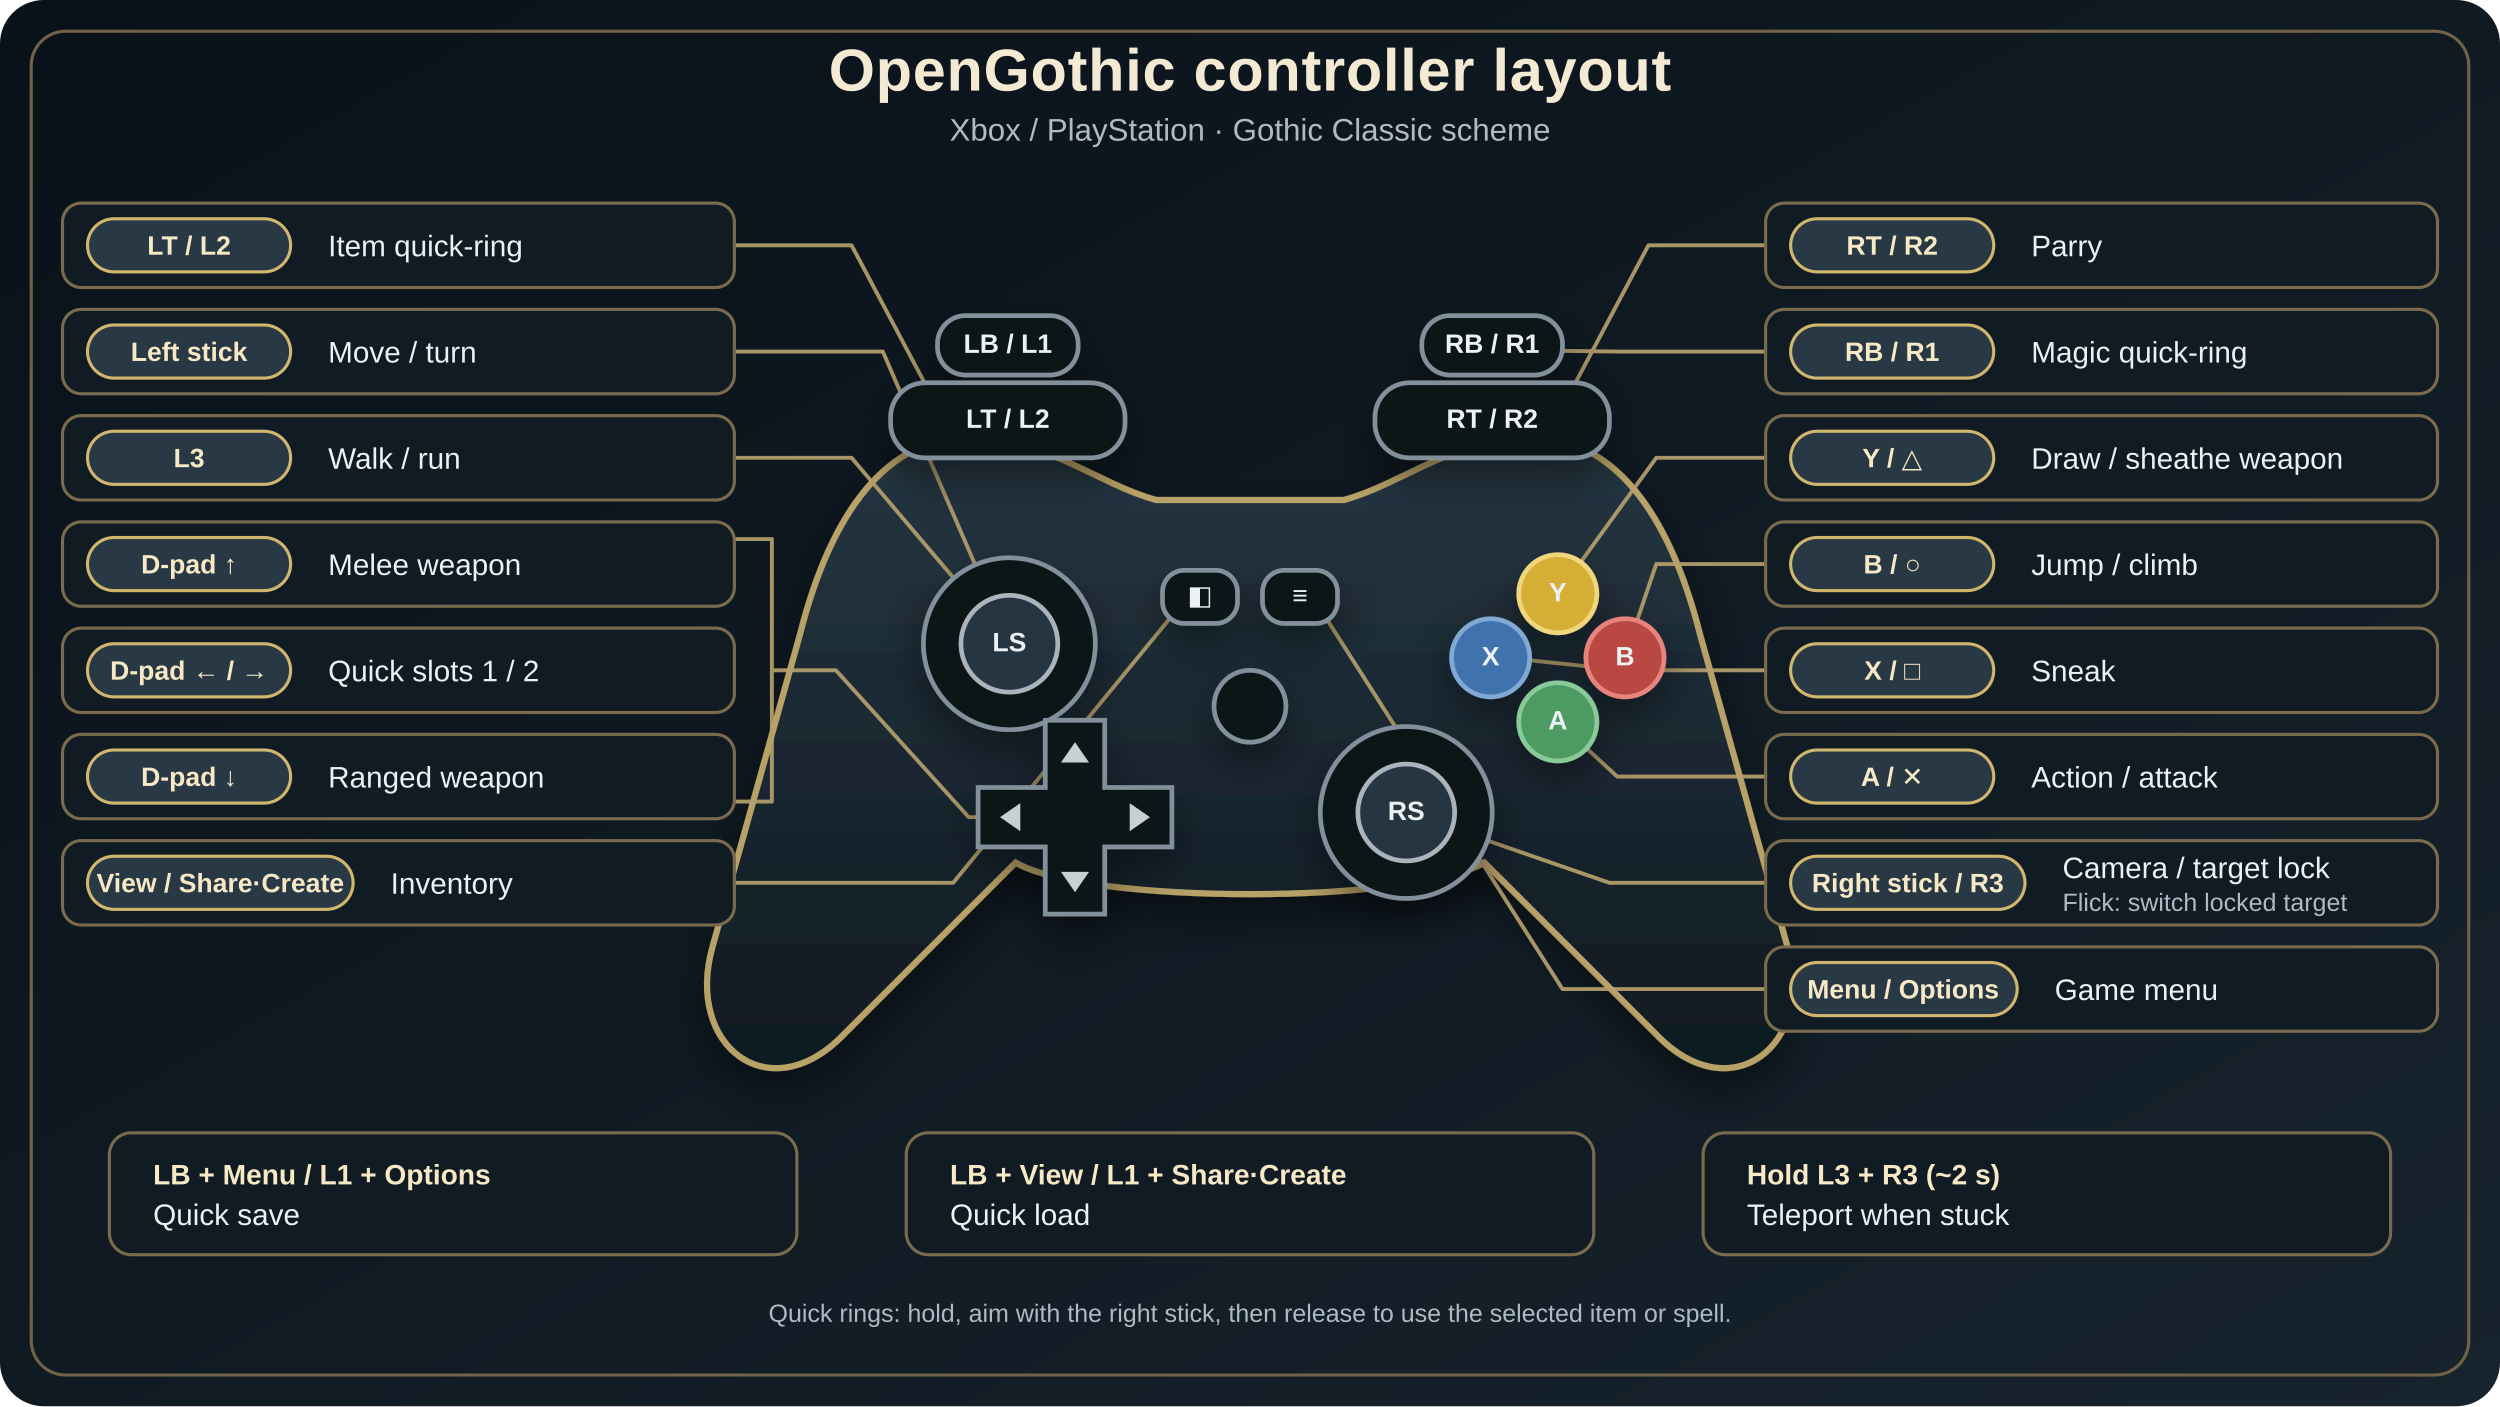
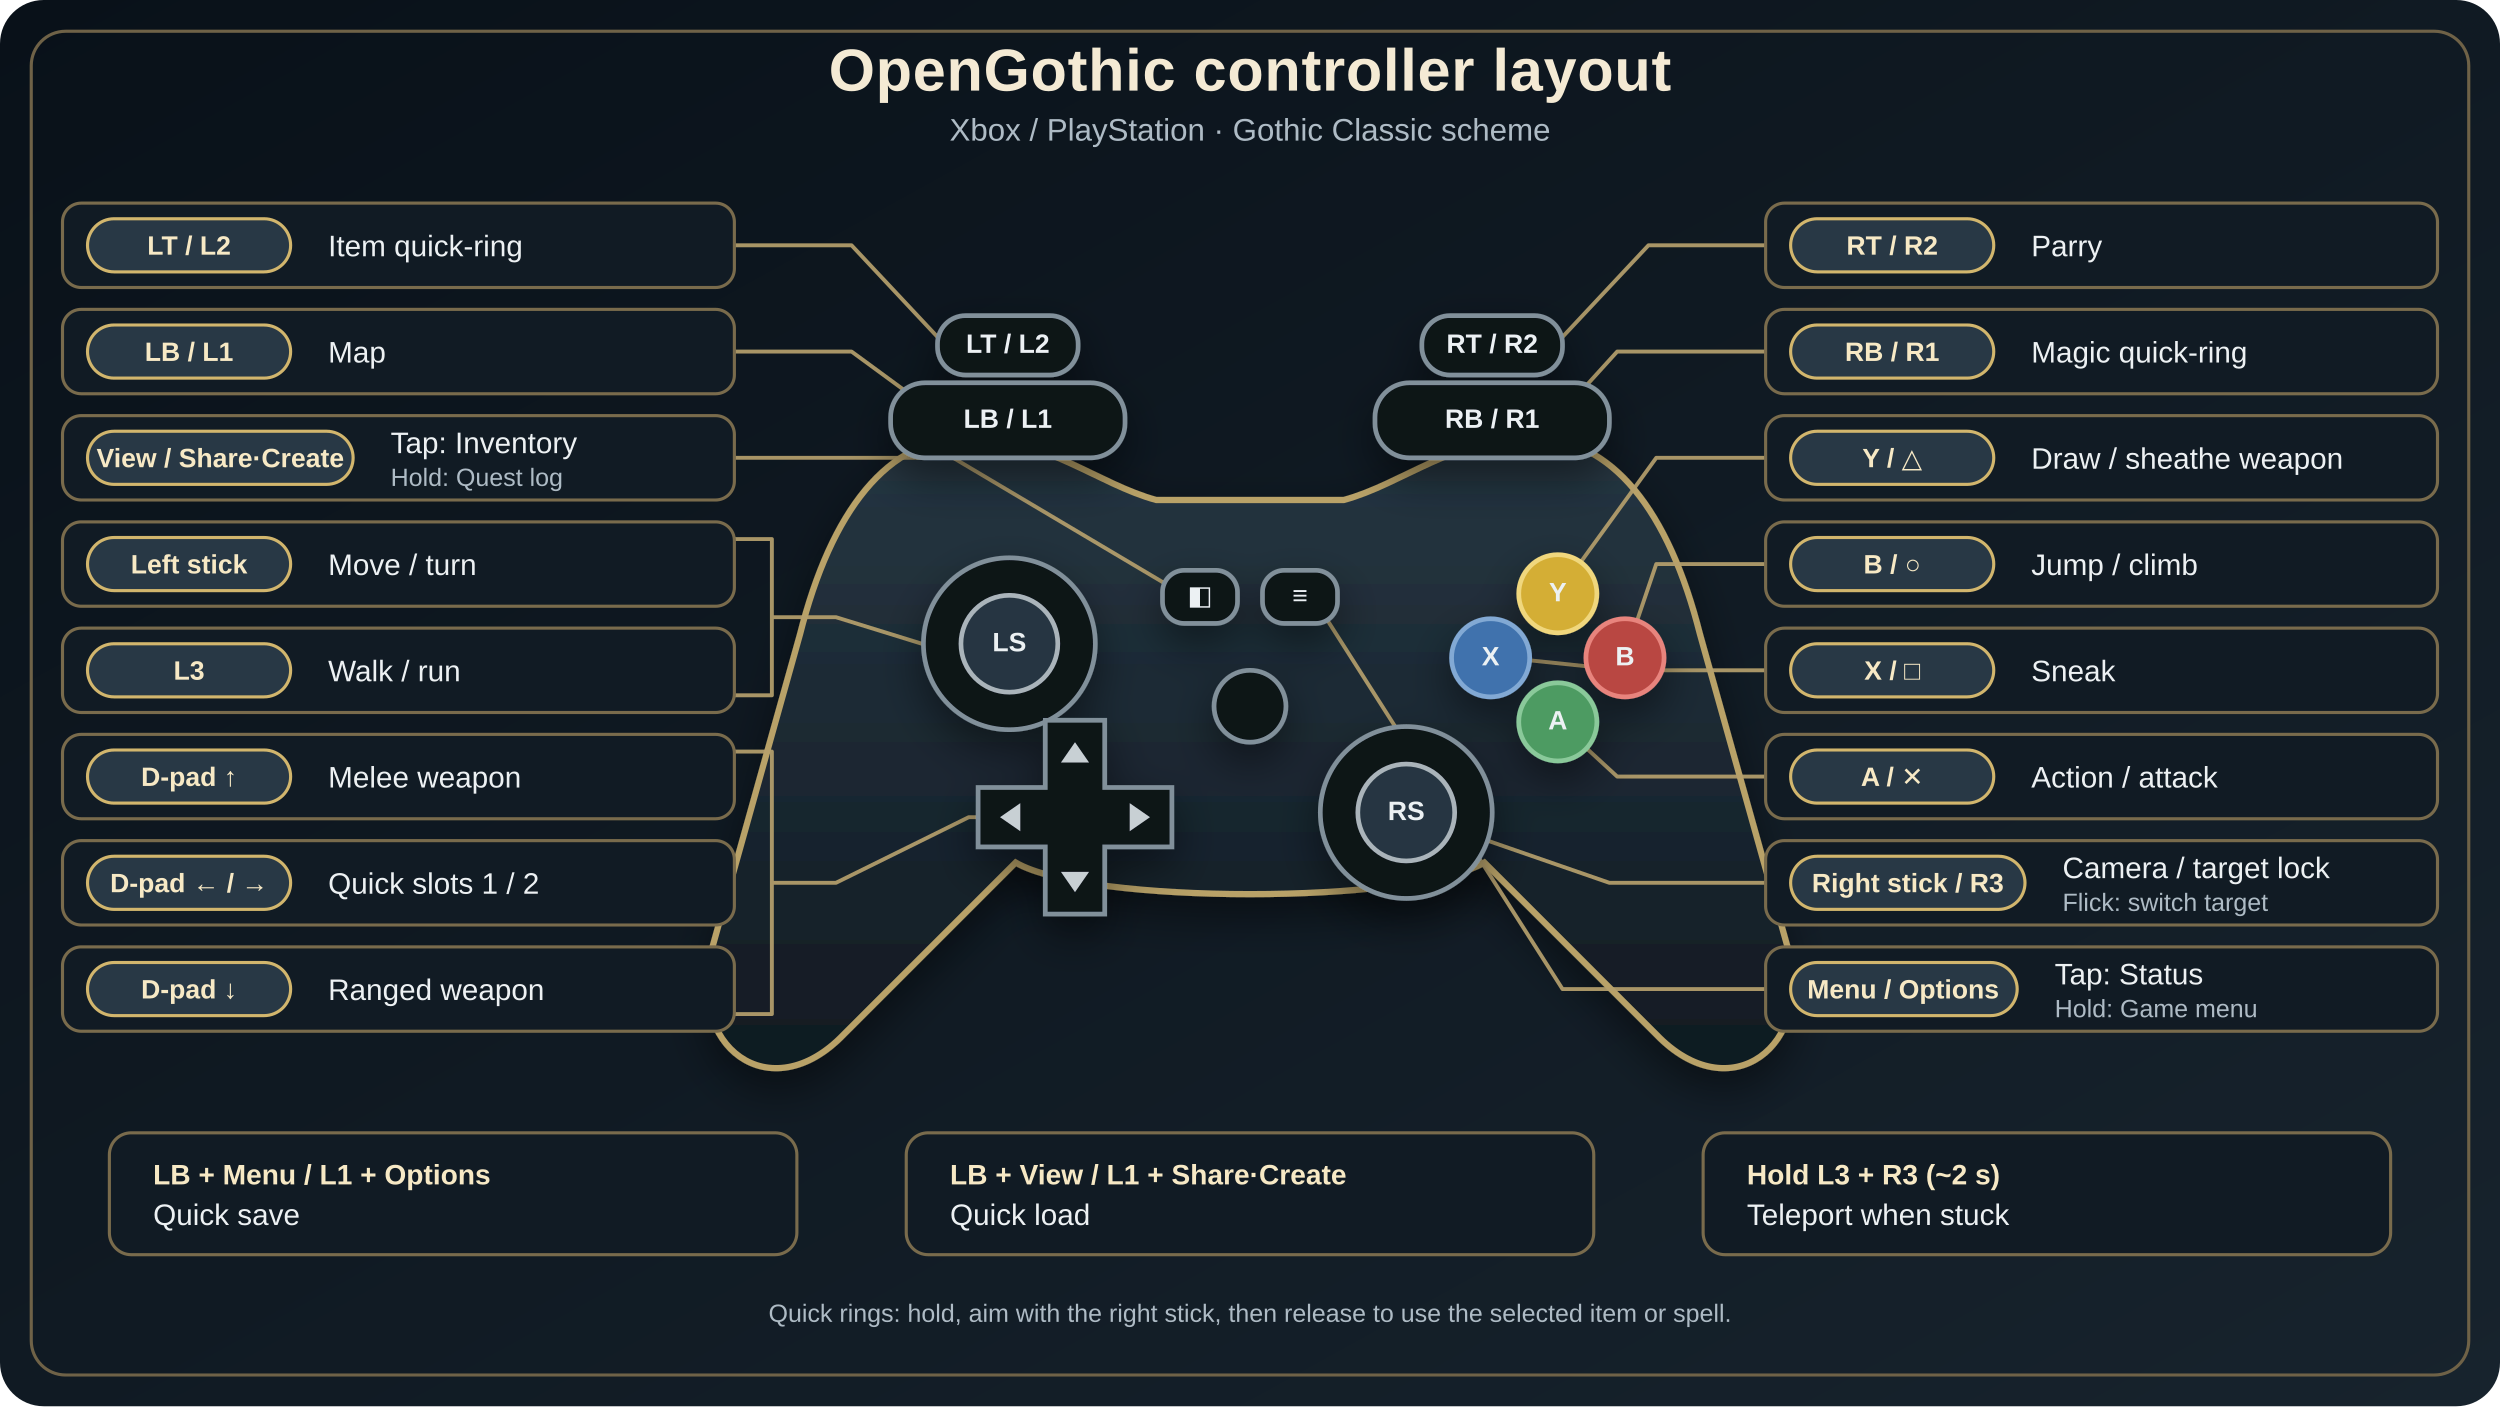
<svg xmlns="http://www.w3.org/2000/svg" viewBox="0 0 1600 900" role="img" aria-labelledby="title desc">
  <defs>
    <linearGradient id="bg" x1="0" y1="0" x2="1" y2="1">
      <stop offset="0" stop-color="#091119" />
      <stop offset="1" stop-color="#17232d" />
    </linearGradient>
    <linearGradient id="pad" x1="0" y1="0" x2="0" y2="1">
      <stop offset="0" stop-color="#263642" />
      <stop offset="1" stop-color="#101a22" />
    </linearGradient>
    <filter id="shadow" x="-20%" y="-20%" width="140%" height="160%">
      <feDropShadow dx="0" dy="12" stdDeviation="14" flood-color="#000" flood-opacity=".45" />
    </filter>
    <style>
      .title{font:600 38px 'Segoe UI',Arial,sans-serif;fill:#f4ead4;letter-spacing:.5px}
      .subtitle{font:400 20px 'Segoe UI',Arial,sans-serif;fill:#aebbc5}
      .card{fill:#111b24;stroke:#796b4c;stroke-width:2}
      .badge{fill:#283845;stroke:#d2b66d;stroke-width:2}
      .key{font:600 17px 'Segoe UI Symbol','Segoe UI',Arial,sans-serif;fill:#f7e9c5;text-anchor:middle}
      .action{font:500 19px 'Segoe UI',Arial,sans-serif;fill:#edf1f3}
      .small{font:400 16px 'Segoe UI',Arial,sans-serif;fill:#aebbc5}
      .wire{fill:none;stroke:#b5a06c;stroke-width:2.5;stroke-linecap:round;stroke-linejoin:round;opacity:.92}
      .dot{fill:#d2b66d}
      .pad{fill:url(#pad);stroke:#b9a268;stroke-width:4}
      .control{fill:#0b1218;stroke:#81909a;stroke-width:3}
      .controlText{font:600 17px 'Segoe UI Symbol','Segoe UI',Arial,sans-serif;fill:#ecf1f3;text-anchor:middle;dominant-baseline:middle}
      .footerKey{font:600 18px 'Segoe UI',Arial,sans-serif;fill:#f7e9c5}
      .footerAction{font:500 19px 'Segoe UI',Arial,sans-serif;fill:#edf1f3}
    </style>
  </defs>
  <rect width="1600" height="900" rx="28" fill="url(#bg)" />
  <rect x="20" y="20" width="1560" height="860" rx="22" fill="none" stroke="#6f6247" stroke-width="2" />
  <text x="800" y="58" class="title" text-anchor="middle">OpenGothic controller layout</text>
  <text x="800" y="90" class="subtitle" text-anchor="middle">Xbox / PlayStation · Gothic Classic scheme</text>
  <g filter="url(#shadow)">
    <path class="pad" d="M620 280 C568 280 532 327 512 406 L456 606       C438 670 493 711 540 662 L650 552 C696 579 904 579 950 552       L1060 662 C1107 711 1162 670 1144 606 L1088 406       C1068 327 1032 280 980 280 C931 280 897 310 860 320 H740       C703 310 669 280 620 280 Z" />
  </g>
  <g class="wire">
-     <path d="M470 157 H545 L605 270" />
-     <path d="M470 225 H565 L646 412" />
-     <path d="M470 293 H545 L646 412" />
-     <path d="M470 345 H494 V513 H470 M494 429 H535 L620 523 H688" />
-     <path d="M470 565 H610 L760 382" />
-     <path d="M1130 157 H1055 L995 270" />
-     <path d="M1130 225 H1035 L955 224" />
+     <path d="M470 157 H545 L605 221" />
+     <path d="M470 225 H545 L605 269" />
+     <path d="M470 293 H610 L760 382" />
+     <path d="M470 345 H494 V445 H470 M494 395 H535 L590 412 H646" />
+     <path d="M470 481 H494 V649 H470 M494 565 H535 L620 523 H688" />
+     <path d="M1130 157 H1055 L995 221" />
+     <path d="M1130 225 H1035 L995 269" />
    <path d="M1130 293 H1060 L997 380" />
    <path d="M1130 361 H1060 L1040 420" />
    <path d="M1130 429 H1040 L954 420" />
    <path d="M1130 497 H1035 L997 462" />
    <path d="M1130 565 H1030 L900 520" />
    <path d="M1130 633 H1000 L840 382" />
  </g>
  <g filter="url(#shadow)">
    <rect x="570" y="245" width="150" height="48" rx="22" class="control" />
    <rect x="880" y="245" width="150" height="48" rx="22" class="control" />
    <rect x="600" y="202" width="90" height="38" rx="18" class="control" />
    <rect x="910" y="202" width="90" height="38" rx="18" class="control" />
-     <text x="645" y="269" class="controlText">LT / L2</text>
-     <text x="955" y="269" class="controlText">RT / R2</text>
-     <text x="645" y="221" class="controlText">LB / L1</text>
-     <text x="955" y="221" class="controlText">RB / R1</text>
+     <text x="645" y="269" class="controlText">LB / L1</text>
+     <text x="955" y="269" class="controlText">RB / R1</text>
+     <text x="645" y="221" class="controlText">LT / L2</text>
+     <text x="955" y="221" class="controlText">RT / R2</text>
    <circle cx="646" cy="412" r="55" class="control" />
    <circle cx="646" cy="412" r="31" fill="#263642" stroke="#aab4ba" stroke-width="3" />
    <text x="646" y="412" class="controlText">LS</text>
    <circle cx="900" cy="520" r="55" class="control" />
    <circle cx="900" cy="520" r="31" fill="#263642" stroke="#aab4ba" stroke-width="3" />
    <text x="900" y="520" class="controlText">RS</text>
    <g transform="translate(688 523)">
      <path d="M-19-62 H19 V-19 H62 V19 H19 V62 H-19 V19 H-62 V-19 H-19Z" class="control" />
      <path d="M0-48 L-9-35 H9Z M48 0 L35-9 V9Z M0 48 L-9 35 H9Z M-48 0 L-35-9 V9Z" fill="#c8d0d4" />
    </g>
    <g>
      <circle cx="997" cy="380" r="25" fill="#d4ae36" stroke="#f0d77d" stroke-width="3" />
      <circle cx="1040" cy="421" r="25" fill="#b94742" stroke="#e8847d" stroke-width="3" />
      <circle cx="954" cy="421" r="25" fill="#3f72ad" stroke="#82a9d4" stroke-width="3" />
      <circle cx="997" cy="462" r="25" fill="#4e9b62" stroke="#8ac99a" stroke-width="3" />
      <text x="997" y="380" class="controlText">Y</text>
      <text x="1040" y="421" class="controlText">B</text>
      <text x="954" y="421" class="controlText">X</text>
      <text x="997" y="462" class="controlText">A</text>
    </g>
    <rect x="744" y="365" width="48" height="34" rx="14" class="control" />
    <rect x="808" y="365" width="48" height="34" rx="14" class="control" />
    <text x="768" y="382" class="controlText">◧</text>
    <text x="832" y="382" class="controlText">≡</text>
    <circle cx="800" cy="452" r="23" class="control" />
  </g>
  <g>
    <rect x="40" y="130" width="430" height="54" rx="12" class="card" />
    <rect x="56" y="140" width="130" height="34" rx="17" class="badge" />
    <text x="121" y="163" class="key">LT / L2</text>
    <text x="210" y="164" class="action">Item quick-ring</text>
    <rect x="40" y="198" width="430" height="54" rx="12" class="card" />
    <rect x="56" y="208" width="130" height="34" rx="17" class="badge" />
-     <text x="121" y="231" class="key">Left stick</text>
-     <text x="210" y="232" class="action">Move / turn</text>
+     <text x="121" y="231" class="key">LB / L1</text>
+     <text x="210" y="232" class="action">Map</text>
    <rect x="40" y="266" width="430" height="54" rx="12" class="card" />
-     <rect x="56" y="276" width="130" height="34" rx="17" class="badge" />
-     <text x="121" y="299" class="key">L3</text>
-     <text x="210" y="300" class="action">Walk / run</text>
+     <rect x="56" y="276" width="170" height="34" rx="17" class="badge" />
+     <text x="141" y="299" class="key">View / Share·Create</text>
+     <text x="250" y="290" class="action">Tap: Inventory</text>
+     <text x="250" y="311" class="small">Hold: Quest log</text>
    <rect x="40" y="334" width="430" height="54" rx="12" class="card" />
    <rect x="56" y="344" width="130" height="34" rx="17" class="badge" />
-     <text x="121" y="367" class="key">D-pad ↑</text>
-     <text x="210" y="368" class="action">Melee weapon</text>
+     <text x="121" y="367" class="key">Left stick</text>
+     <text x="210" y="368" class="action">Move / turn</text>
    <rect x="40" y="402" width="430" height="54" rx="12" class="card" />
    <rect x="56" y="412" width="130" height="34" rx="17" class="badge" />
-     <text x="121" y="435" class="key">D-pad ← / →</text>
-     <text x="210" y="436" class="action">Quick slots 1 / 2</text>
+     <text x="121" y="435" class="key">L3</text>
+     <text x="210" y="436" class="action">Walk / run</text>
    <rect x="40" y="470" width="430" height="54" rx="12" class="card" />
    <rect x="56" y="480" width="130" height="34" rx="17" class="badge" />
-     <text x="121" y="503" class="key">D-pad ↓</text>
-     <text x="210" y="504" class="action">Ranged weapon</text>
+     <text x="121" y="503" class="key">D-pad ↑</text>
+     <text x="210" y="504" class="action">Melee weapon</text>
    <rect x="40" y="538" width="430" height="54" rx="12" class="card" />
-     <rect x="56" y="548" width="170" height="34" rx="17" class="badge" />
-     <text x="141" y="571" class="key">View / Share·Create</text>
-     <text x="250" y="572" class="action">Inventory</text>
+     <rect x="56" y="548" width="130" height="34" rx="17" class="badge" />
+     <text x="121" y="571" class="key">D-pad ← / →</text>
+     <text x="210" y="572" class="action">Quick slots 1 / 2</text>
+     <rect x="40" y="606" width="430" height="54" rx="12" class="card" />
+     <rect x="56" y="616" width="130" height="34" rx="17" class="badge" />
+     <text x="121" y="639" class="key">D-pad ↓</text>
+     <text x="210" y="640" class="action">Ranged weapon</text>
  </g>
  <g>
    <rect x="1130" y="130" width="430" height="54" rx="12" class="card" />
    <rect x="1146" y="140" width="130" height="34" rx="17" class="badge" />
    <text x="1211" y="163" class="key">RT / R2</text>
    <text x="1300" y="164" class="action">Parry</text>
    <rect x="1130" y="198" width="430" height="54" rx="12" class="card" />
    <rect x="1146" y="208" width="130" height="34" rx="17" class="badge" />
    <text x="1211" y="231" class="key">RB / R1</text>
    <text x="1300" y="232" class="action">Magic quick-ring</text>
    <rect x="1130" y="266" width="430" height="54" rx="12" class="card" />
    <rect x="1146" y="276" width="130" height="34" rx="17" class="badge" />
    <text x="1211" y="299" class="key">Y / △</text>
    <text x="1300" y="300" class="action">Draw / sheathe weapon</text>
    <rect x="1130" y="334" width="430" height="54" rx="12" class="card" />
    <rect x="1146" y="344" width="130" height="34" rx="17" class="badge" />
    <text x="1211" y="367" class="key">B / ○</text>
    <text x="1300" y="368" class="action">Jump / climb</text>
    <rect x="1130" y="402" width="430" height="54" rx="12" class="card" />
    <rect x="1146" y="412" width="130" height="34" rx="17" class="badge" />
    <text x="1211" y="435" class="key">X / □</text>
    <text x="1300" y="436" class="action">Sneak</text>
    <rect x="1130" y="470" width="430" height="54" rx="12" class="card" />
    <rect x="1146" y="480" width="130" height="34" rx="17" class="badge" />
    <text x="1211" y="503" class="key">A / ✕</text>
    <text x="1300" y="504" class="action">Action / attack</text>
    <rect x="1130" y="538" width="430" height="54" rx="12" class="card" />
    <rect x="1146" y="548" width="150" height="34" rx="17" class="badge" />
    <text x="1221" y="571" class="key">Right stick / R3</text>
    <text x="1320" y="562" class="action">Camera / target lock</text>
-     <text x="1320" y="583" class="small">Flick: switch locked target</text>
+     <text x="1320" y="583" class="small">Flick: switch target</text>
    <rect x="1130" y="606" width="430" height="54" rx="12" class="card" />
    <rect x="1146" y="616" width="145" height="34" rx="17" class="badge" />
    <text x="1218" y="639" class="key">Menu / Options</text>
-     <text x="1315" y="640" class="action">Game menu</text>
+     <text x="1315" y="630" class="action">Tap: Status</text>
+     <text x="1315" y="651" class="small">Hold: Game menu</text>
  </g>
  <g>
    <rect x="70" y="725" width="440" height="78" rx="14" class="card" />
    <text x="98" y="758" class="footerKey">LB + Menu / L1 + Options</text>
    <text x="98" y="784" class="footerAction">Quick save</text>
    <rect x="580" y="725" width="440" height="78" rx="14" class="card" />
    <text x="608" y="758" class="footerKey">LB + View / L1 + Share·Create</text>
    <text x="608" y="784" class="footerAction">Quick load</text>
    <rect x="1090" y="725" width="440" height="78" rx="14" class="card" />
    <text x="1118" y="758" class="footerKey">Hold L3 + R3 (~2 s)</text>
    <text x="1118" y="784" class="footerAction">Teleport when stuck</text>
  </g>
  <text x="800" y="846" class="small" text-anchor="middle">Quick rings: hold, aim with the right stick, then release to use the selected item or spell.</text>
</svg>
